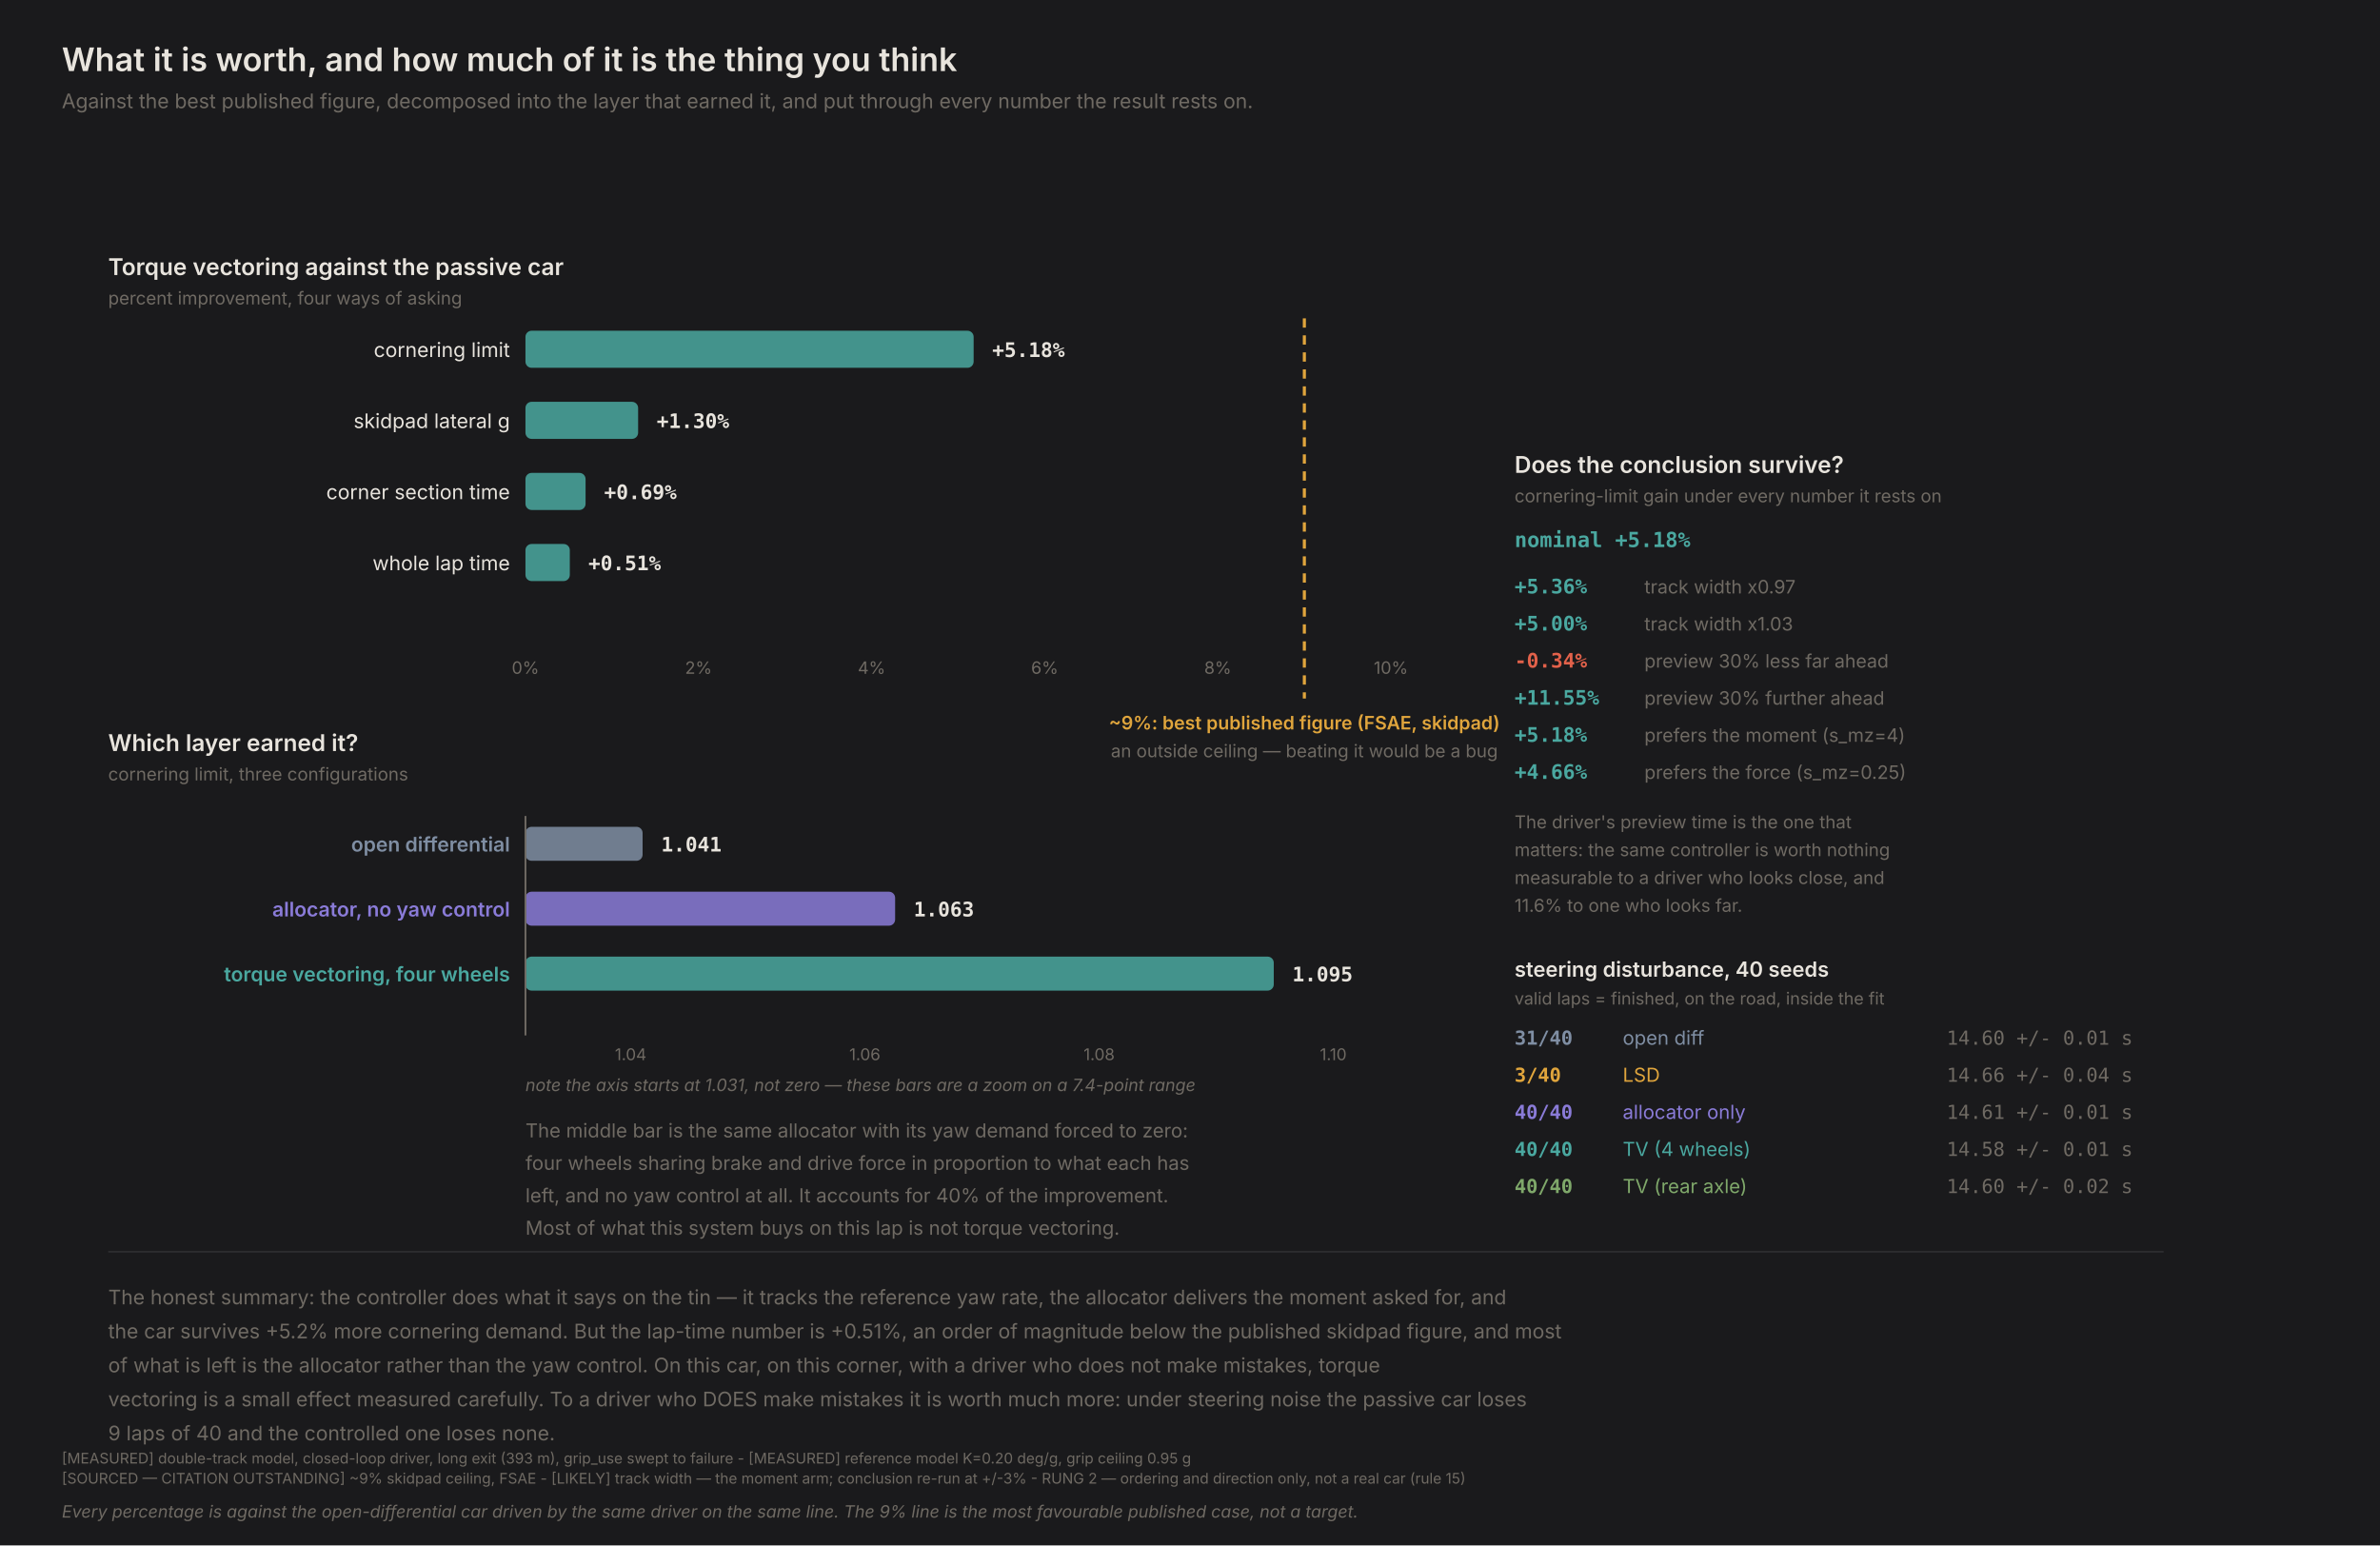
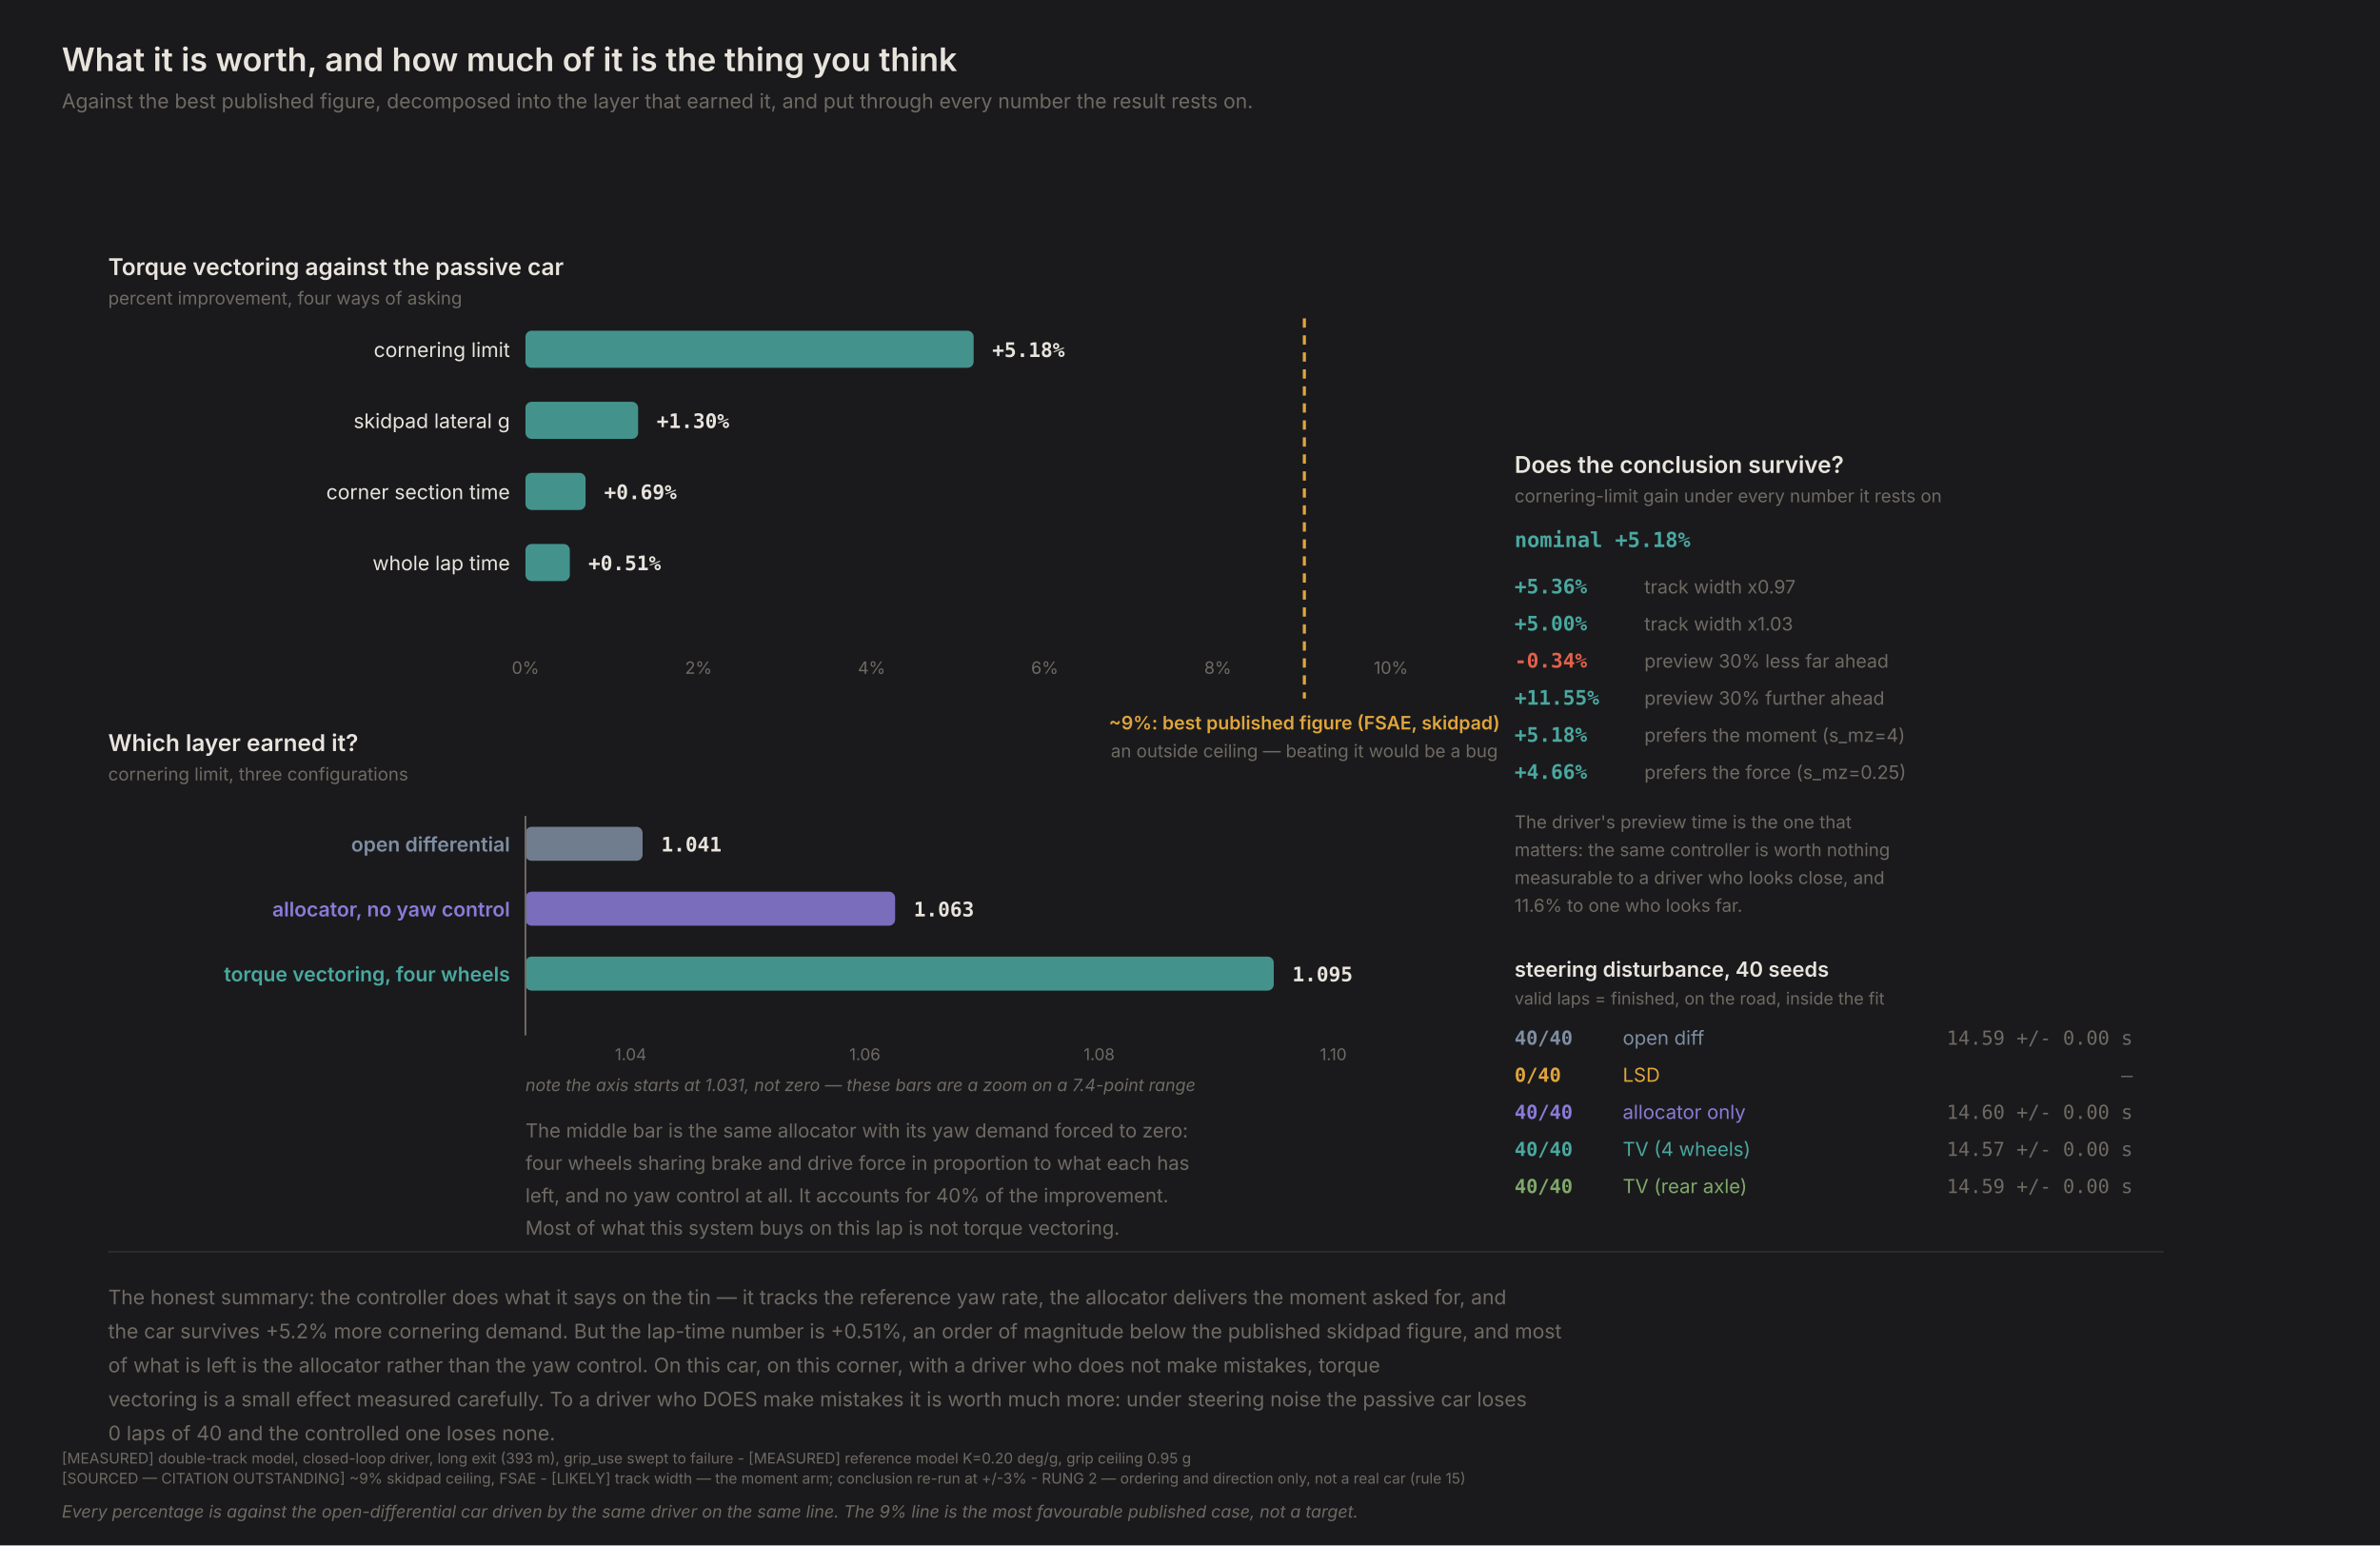
<svg xmlns="http://www.w3.org/2000/svg" width="1540" height="1000" viewBox="0 0 1540 1000" font-family="Inter, system-ui, sans-serif">
  <rect width="1540" height="1000" fill="#1a1a1c" />
  <text x="40" y="46" fill="#e8e4dd" font-size="21" font-weight="600">What it is worth, and how much of it is the thing you think</text>
  <text x="40" y="70" fill="#6f6a63" font-size="13">Against the best published figure, decomposed into the layer that earned it, and put through every number the result rests on.</text>
  <text x="70.0" y="178.0" fill="#e8e4dd" font-size="15" text-anchor="start" font-weight="600" font-style="normal">Torque vectoring against the passive car</text>
  <text x="70.0" y="197.0" fill="#6f6a63" font-size="11.5" text-anchor="start" font-weight="normal" font-style="normal">percent improvement, four ways of asking</text>
  <text x="330.0" y="231.0" fill="#e8e4dd" font-size="13" text-anchor="end" font-weight="normal" font-style="normal">cornering limit</text>
  <rect x="340" y="214" width="290.0" height="24" rx="4" fill="#4aa8a0" opacity="0.85" />
  <text x="642.0" y="231.0" fill="#e8e4dd" font-size="13" text-anchor="start" font-weight="600" font-style="normal" font-family="ui-monospace, SFMono-Regular, Menlo, monospace">+5.18%</text>
  <text x="330.0" y="277.0" fill="#e8e4dd" font-size="13" text-anchor="end" font-weight="normal" font-style="normal">skidpad lateral g</text>
  <rect x="340" y="260" width="72.9" height="24" rx="4" fill="#4aa8a0" opacity="0.85" />
  <text x="424.9" y="277.0" fill="#e8e4dd" font-size="13" text-anchor="start" font-weight="600" font-style="normal" font-family="ui-monospace, SFMono-Regular, Menlo, monospace">+1.30%</text>
  <text x="330.0" y="323.0" fill="#e8e4dd" font-size="13" text-anchor="end" font-weight="normal" font-style="normal">corner section time</text>
  <rect x="340" y="306" width="38.9" height="24" rx="4" fill="#4aa8a0" opacity="0.85" />
  <text x="390.9" y="323.0" fill="#e8e4dd" font-size="13" text-anchor="start" font-weight="600" font-style="normal" font-family="ui-monospace, SFMono-Regular, Menlo, monospace">+0.69%</text>
  <text x="330.0" y="369.0" fill="#e8e4dd" font-size="13" text-anchor="end" font-weight="normal" font-style="normal">whole lap time</text>
  <rect x="340" y="352" width="28.7" height="24" rx="4" fill="#4aa8a0" opacity="0.85" />
  <text x="380.7" y="369.0" fill="#e8e4dd" font-size="13" text-anchor="start" font-weight="600" font-style="normal" font-family="ui-monospace, SFMono-Regular, Menlo, monospace">+0.51%</text>
  <line x1="844.0" y1="206" x2="844.0" y2="452" stroke="#e0a53c" stroke-width="2" stroke-dasharray="6 5" />
  <text x="844.0" y="472.0" fill="#e0a53c" font-size="12" text-anchor="middle" font-weight="600" font-style="normal">~9%: best published figure (FSAE, skidpad)</text>
  <text x="844.0" y="490.0" fill="#6f6a63" font-size="11.5" text-anchor="middle" font-weight="normal" font-style="normal">an outside ceiling — beating it would be a bug</text>
  <text x="340.0" y="436.0" fill="#6f6a63" font-size="11" text-anchor="middle" font-weight="normal" font-style="normal">0%</text>
  <text x="452.0" y="436.0" fill="#6f6a63" font-size="11" text-anchor="middle" font-weight="normal" font-style="normal">2%</text>
  <text x="564.0" y="436.0" fill="#6f6a63" font-size="11" text-anchor="middle" font-weight="normal" font-style="normal">4%</text>
  <text x="676.0" y="436.0" fill="#6f6a63" font-size="11" text-anchor="middle" font-weight="normal" font-style="normal">6%</text>
  <text x="788.0" y="436.0" fill="#6f6a63" font-size="11" text-anchor="middle" font-weight="normal" font-style="normal">8%</text>
  <text x="900.0" y="436.0" fill="#6f6a63" font-size="11" text-anchor="middle" font-weight="normal" font-style="normal">10%</text>
  <text x="70.0" y="486.0" fill="#e8e4dd" font-size="15" text-anchor="start" font-weight="600" font-style="normal">Which layer earned it?</text>
  <text x="70.0" y="505.0" fill="#6f6a63" font-size="11.5" text-anchor="start" font-weight="normal" font-style="normal">cornering limit, three configurations</text>
  <text x="330.0" y="551.0" fill="#7f8ea3" font-size="13" text-anchor="end" font-weight="600" font-style="normal">open differential</text>
  <rect x="340" y="535" width="75.8" height="22" rx="4" fill="#7f8ea3" opacity="0.85" />
  <text x="427.8" y="551.0" fill="#e8e4dd" font-size="13" text-anchor="start" font-weight="600" font-style="normal" font-family="ui-monospace, SFMono-Regular, Menlo, monospace">1.041</text>
  <text x="330.0" y="593.0" fill="#8a7bd8" font-size="13" text-anchor="end" font-weight="600" font-style="normal">allocator, no yaw control</text>
  <rect x="340" y="577" width="239.2" height="22" rx="4" fill="#8a7bd8" opacity="0.85" />
  <text x="591.2" y="593.0" fill="#e8e4dd" font-size="13" text-anchor="start" font-weight="600" font-style="normal" font-family="ui-monospace, SFMono-Regular, Menlo, monospace">1.063</text>
  <text x="330.0" y="635.0" fill="#4aa8a0" font-size="13" text-anchor="end" font-weight="600" font-style="normal">torque vectoring, four wheels</text>
  <rect x="340" y="619" width="484.2" height="22" rx="4" fill="#4aa8a0" opacity="0.85" />
  <text x="836.2" y="635.0" fill="#e8e4dd" font-size="13" text-anchor="start" font-weight="600" font-style="normal" font-family="ui-monospace, SFMono-Regular, Menlo, monospace">1.095</text>
  <line x1="340" y1="528" x2="340" y2="670" stroke="#6f6a63" stroke-width="1.2" />
  <text x="408.1" y="686.0" fill="#6f6a63" font-size="10.5" text-anchor="middle" font-weight="normal" font-style="normal">1.04</text>
  <text x="559.6" y="686.0" fill="#6f6a63" font-size="10.5" text-anchor="middle" font-weight="normal" font-style="normal">1.06</text>
  <text x="711.2" y="686.0" fill="#6f6a63" font-size="10.5" text-anchor="middle" font-weight="normal" font-style="normal">1.08</text>
  <text x="862.7" y="686.0" fill="#6f6a63" font-size="10.5" text-anchor="middle" font-weight="normal" font-style="normal">1.10</text>
  <text x="340.0" y="706.0" fill="#6f6a63" font-size="11" text-anchor="start" font-weight="normal" font-style="italic">note the axis starts at 1.031, not zero — these bars are a zoom on a 7.4-point range</text>
  <text x="340.0" y="736.0" fill="#6f6a63" font-size="12.5" text-anchor="start" font-weight="normal" font-style="normal">The middle bar is the same allocator with its yaw demand forced to zero:</text>
  <text x="340.0" y="757.0" fill="#6f6a63" font-size="12.5" text-anchor="start" font-weight="normal" font-style="normal">four wheels sharing brake and drive force in proportion to what each has</text>
  <text x="340.0" y="778.0" fill="#6f6a63" font-size="12.5" text-anchor="start" font-weight="normal" font-style="normal">left, and no yaw control at all. It accounts for 40% of the improvement.</text>
  <text x="340.0" y="799.0" fill="#6f6a63" font-size="12.5" text-anchor="start" font-weight="normal" font-style="normal">Most of what this system buys on this lap is not torque vectoring.</text>
  <text x="980.0" y="306.0" fill="#e8e4dd" font-size="15" text-anchor="start" font-weight="600" font-style="normal">Does the conclusion survive?</text>
  <text x="980.0" y="325.0" fill="#6f6a63" font-size="11.5" text-anchor="start" font-weight="normal" font-style="normal">cornering-limit gain under every number it rests on</text>
  <text x="980.0" y="354.0" fill="#4aa8a0" font-size="13.5" text-anchor="start" font-weight="600" font-style="normal" font-family="ui-monospace, SFMono-Regular, Menlo, monospace">nominal    +5.18%</text>
  <text x="980.0" y="384.0" fill="#4aa8a0" font-size="13" text-anchor="start" font-weight="600" font-style="normal" font-family="ui-monospace, SFMono-Regular, Menlo, monospace"> +5.36%</text>
  <text x="1064.0" y="384.0" fill="#6f6a63" font-size="12" text-anchor="start" font-weight="normal" font-style="normal">track width x0.97</text>
  <text x="980.0" y="408.0" fill="#4aa8a0" font-size="13" text-anchor="start" font-weight="600" font-style="normal" font-family="ui-monospace, SFMono-Regular, Menlo, monospace"> +5.00%</text>
  <text x="1064.0" y="408.0" fill="#6f6a63" font-size="12" text-anchor="start" font-weight="normal" font-style="normal">track width x1.03</text>
  <text x="980.0" y="432.0" fill="#e2614a" font-size="13" text-anchor="start" font-weight="600" font-style="normal" font-family="ui-monospace, SFMono-Regular, Menlo, monospace"> -0.34%</text>
  <text x="1064.0" y="432.0" fill="#6f6a63" font-size="12" text-anchor="start" font-weight="normal" font-style="normal">preview 30% less far ahead</text>
  <text x="980.0" y="456.0" fill="#4aa8a0" font-size="13" text-anchor="start" font-weight="600" font-style="normal" font-family="ui-monospace, SFMono-Regular, Menlo, monospace">+11.55%</text>
  <text x="1064.0" y="456.0" fill="#6f6a63" font-size="12" text-anchor="start" font-weight="normal" font-style="normal">preview 30% further ahead</text>
  <text x="980.0" y="480.0" fill="#4aa8a0" font-size="13" text-anchor="start" font-weight="600" font-style="normal" font-family="ui-monospace, SFMono-Regular, Menlo, monospace"> +5.18%</text>
  <text x="1064.0" y="480.0" fill="#6f6a63" font-size="12" text-anchor="start" font-weight="normal" font-style="normal">prefers the moment (s_mz=4)</text>
  <text x="980.0" y="504.0" fill="#4aa8a0" font-size="13" text-anchor="start" font-weight="600" font-style="normal" font-family="ui-monospace, SFMono-Regular, Menlo, monospace"> +4.66%</text>
  <text x="1064.0" y="504.0" fill="#6f6a63" font-size="12" text-anchor="start" font-weight="normal" font-style="normal">prefers the force (s_mz=0.25)</text>
  <text x="980.0" y="536.0" fill="#6f6a63" font-size="11.5" text-anchor="start" font-weight="normal" font-style="normal">The driver's preview time is the one that</text>
  <text x="980.0" y="554.0" fill="#6f6a63" font-size="11.5" text-anchor="start" font-weight="normal" font-style="normal">matters: the same controller is worth nothing</text>
  <text x="980.0" y="572.0" fill="#6f6a63" font-size="11.5" text-anchor="start" font-weight="normal" font-style="normal">measurable to a driver who looks close, and</text>
  <text x="980.0" y="590.0" fill="#6f6a63" font-size="11.5" text-anchor="start" font-weight="normal" font-style="normal">11.6% to one who looks far.</text>
  <text x="980.0" y="632.0" fill="#e8e4dd" font-size="13.5" text-anchor="start" font-weight="600" font-style="normal">steering disturbance, 40 seeds</text>
  <text x="980.0" y="650.0" fill="#6f6a63" font-size="11" text-anchor="start" font-weight="normal" font-style="normal">valid laps = finished, on the road, inside the fit</text>
-   <text x="980.0" y="676.0" fill="#7f8ea3" font-size="12.5" text-anchor="start" font-weight="600" font-style="normal" font-family="ui-monospace, SFMono-Regular, Menlo, monospace"> 31/40</text>
+   <text x="980.0" y="676.0" fill="#7f8ea3" font-size="12.5" text-anchor="start" font-weight="600" font-style="normal" font-family="ui-monospace, SFMono-Regular, Menlo, monospace"> 40/40</text>
  <text x="1050.0" y="676.0" fill="#7f8ea3" font-size="12.5" text-anchor="start" font-weight="normal" font-style="normal">open diff</text>
-   <text x="1380.0" y="676.0" fill="#6f6a63" font-size="12.5" text-anchor="end" font-weight="normal" font-style="normal" font-family="ui-monospace, SFMono-Regular, Menlo, monospace">14.60 +/- 0.01 s</text>
-   <text x="980.0" y="700.0" fill="#e0a53c" font-size="12.5" text-anchor="start" font-weight="600" font-style="normal" font-family="ui-monospace, SFMono-Regular, Menlo, monospace">  3/40</text>
+   <text x="1380.0" y="676.0" fill="#6f6a63" font-size="12.5" text-anchor="end" font-weight="normal" font-style="normal" font-family="ui-monospace, SFMono-Regular, Menlo, monospace">14.59 +/- 0.00 s</text>
+   <text x="980.0" y="700.0" fill="#e0a53c" font-size="12.5" text-anchor="start" font-weight="600" font-style="normal" font-family="ui-monospace, SFMono-Regular, Menlo, monospace">  0/40</text>
  <text x="1050.0" y="700.0" fill="#e0a53c" font-size="12.5" text-anchor="start" font-weight="normal" font-style="normal">LSD</text>
-   <text x="1380.0" y="700.0" fill="#6f6a63" font-size="12.5" text-anchor="end" font-weight="normal" font-style="normal" font-family="ui-monospace, SFMono-Regular, Menlo, monospace">14.66 +/- 0.04 s</text>
+   <text x="1380.0" y="700.0" fill="#6f6a63" font-size="12.5" text-anchor="end" font-weight="normal" font-style="normal" font-family="ui-monospace, SFMono-Regular, Menlo, monospace">—</text>
  <text x="980.0" y="724.0" fill="#8a7bd8" font-size="12.5" text-anchor="start" font-weight="600" font-style="normal" font-family="ui-monospace, SFMono-Regular, Menlo, monospace"> 40/40</text>
  <text x="1050.0" y="724.0" fill="#8a7bd8" font-size="12.5" text-anchor="start" font-weight="normal" font-style="normal">allocator only</text>
-   <text x="1380.0" y="724.0" fill="#6f6a63" font-size="12.5" text-anchor="end" font-weight="normal" font-style="normal" font-family="ui-monospace, SFMono-Regular, Menlo, monospace">14.61 +/- 0.01 s</text>
+   <text x="1380.0" y="724.0" fill="#6f6a63" font-size="12.5" text-anchor="end" font-weight="normal" font-style="normal" font-family="ui-monospace, SFMono-Regular, Menlo, monospace">14.60 +/- 0.00 s</text>
  <text x="980.0" y="748.0" fill="#4aa8a0" font-size="12.5" text-anchor="start" font-weight="600" font-style="normal" font-family="ui-monospace, SFMono-Regular, Menlo, monospace"> 40/40</text>
  <text x="1050.0" y="748.0" fill="#4aa8a0" font-size="12.5" text-anchor="start" font-weight="normal" font-style="normal">TV (4 wheels)</text>
-   <text x="1380.0" y="748.0" fill="#6f6a63" font-size="12.5" text-anchor="end" font-weight="normal" font-style="normal" font-family="ui-monospace, SFMono-Regular, Menlo, monospace">14.58 +/- 0.01 s</text>
+   <text x="1380.0" y="748.0" fill="#6f6a63" font-size="12.5" text-anchor="end" font-weight="normal" font-style="normal" font-family="ui-monospace, SFMono-Regular, Menlo, monospace">14.57 +/- 0.00 s</text>
  <text x="980.0" y="772.0" fill="#7fa86a" font-size="12.5" text-anchor="start" font-weight="600" font-style="normal" font-family="ui-monospace, SFMono-Regular, Menlo, monospace"> 40/40</text>
  <text x="1050.0" y="772.0" fill="#7fa86a" font-size="12.5" text-anchor="start" font-weight="normal" font-style="normal">TV (rear axle)</text>
-   <text x="1380.0" y="772.0" fill="#6f6a63" font-size="12.5" text-anchor="end" font-weight="normal" font-style="normal" font-family="ui-monospace, SFMono-Regular, Menlo, monospace">14.60 +/- 0.02 s</text>
+   <text x="1380.0" y="772.0" fill="#6f6a63" font-size="12.5" text-anchor="end" font-weight="normal" font-style="normal" font-family="ui-monospace, SFMono-Regular, Menlo, monospace">14.59 +/- 0.00 s</text>
  <line x1="70.0" y1="810.0" x2="1400.0" y2="810.0" stroke="#2e2e31" stroke-width="1.0" />
  <text x="70.0" y="844.0" fill="#6f6a63" font-size="13" text-anchor="start" font-weight="normal" font-style="normal">The honest summary: the controller does what it says on the tin — it tracks the reference yaw rate, the allocator delivers the moment asked for, and</text>
  <text x="70.0" y="866.0" fill="#6f6a63" font-size="13" text-anchor="start" font-weight="normal" font-style="normal">the car survives +5.2% more cornering demand. But the lap-time number is +0.51%, an order of magnitude below the published skidpad figure, and most</text>
  <text x="70.0" y="888.0" fill="#6f6a63" font-size="13" text-anchor="start" font-weight="normal" font-style="normal">of what is left is the allocator rather than the yaw control. On this car, on this corner, with a driver who does not make mistakes, torque</text>
  <text x="70.0" y="910.0" fill="#6f6a63" font-size="13" text-anchor="start" font-weight="normal" font-style="normal">vectoring is a small effect measured carefully. To a driver who DOES make mistakes it is worth much more: under steering noise the passive car loses</text>
-   <text x="70.0" y="932.0" fill="#6f6a63" font-size="13" text-anchor="start" font-weight="normal" font-style="normal">9 laps of 40 and the controlled one loses none.</text>
+   <text x="70.0" y="932.0" fill="#6f6a63" font-size="13" text-anchor="start" font-weight="normal" font-style="normal">0 laps of 40 and the controlled one loses none.</text>
  <text x="40.0" y="947.0" fill="#6f6a63" font-size="9.5" text-anchor="start" font-weight="normal" font-style="normal">[MEASURED] double-track model, closed-loop driver, long exit (393 m), grip_use swept to failure  -  [MEASURED] reference model K=0.20 deg/g, grip ceiling 0.95 g</text>
  <text x="40.0" y="960.0" fill="#6f6a63" font-size="9.5" text-anchor="start" font-weight="normal" font-style="normal">[SOURCED — CITATION OUTSTANDING] ~9% skidpad ceiling, FSAE  -  [LIKELY] track width — the moment arm; conclusion re-run at +/-3%  -  RUNG 2 — ordering and direction only, not a real car (rule 15)</text>
  <text x="40" y="982" fill="#6f6a63" font-size="11" font-style="italic">Every percentage is against the open-differential car driven by the same driver on the same line. The 9% line is the most favourable published case, not a target.</text>
</svg>
